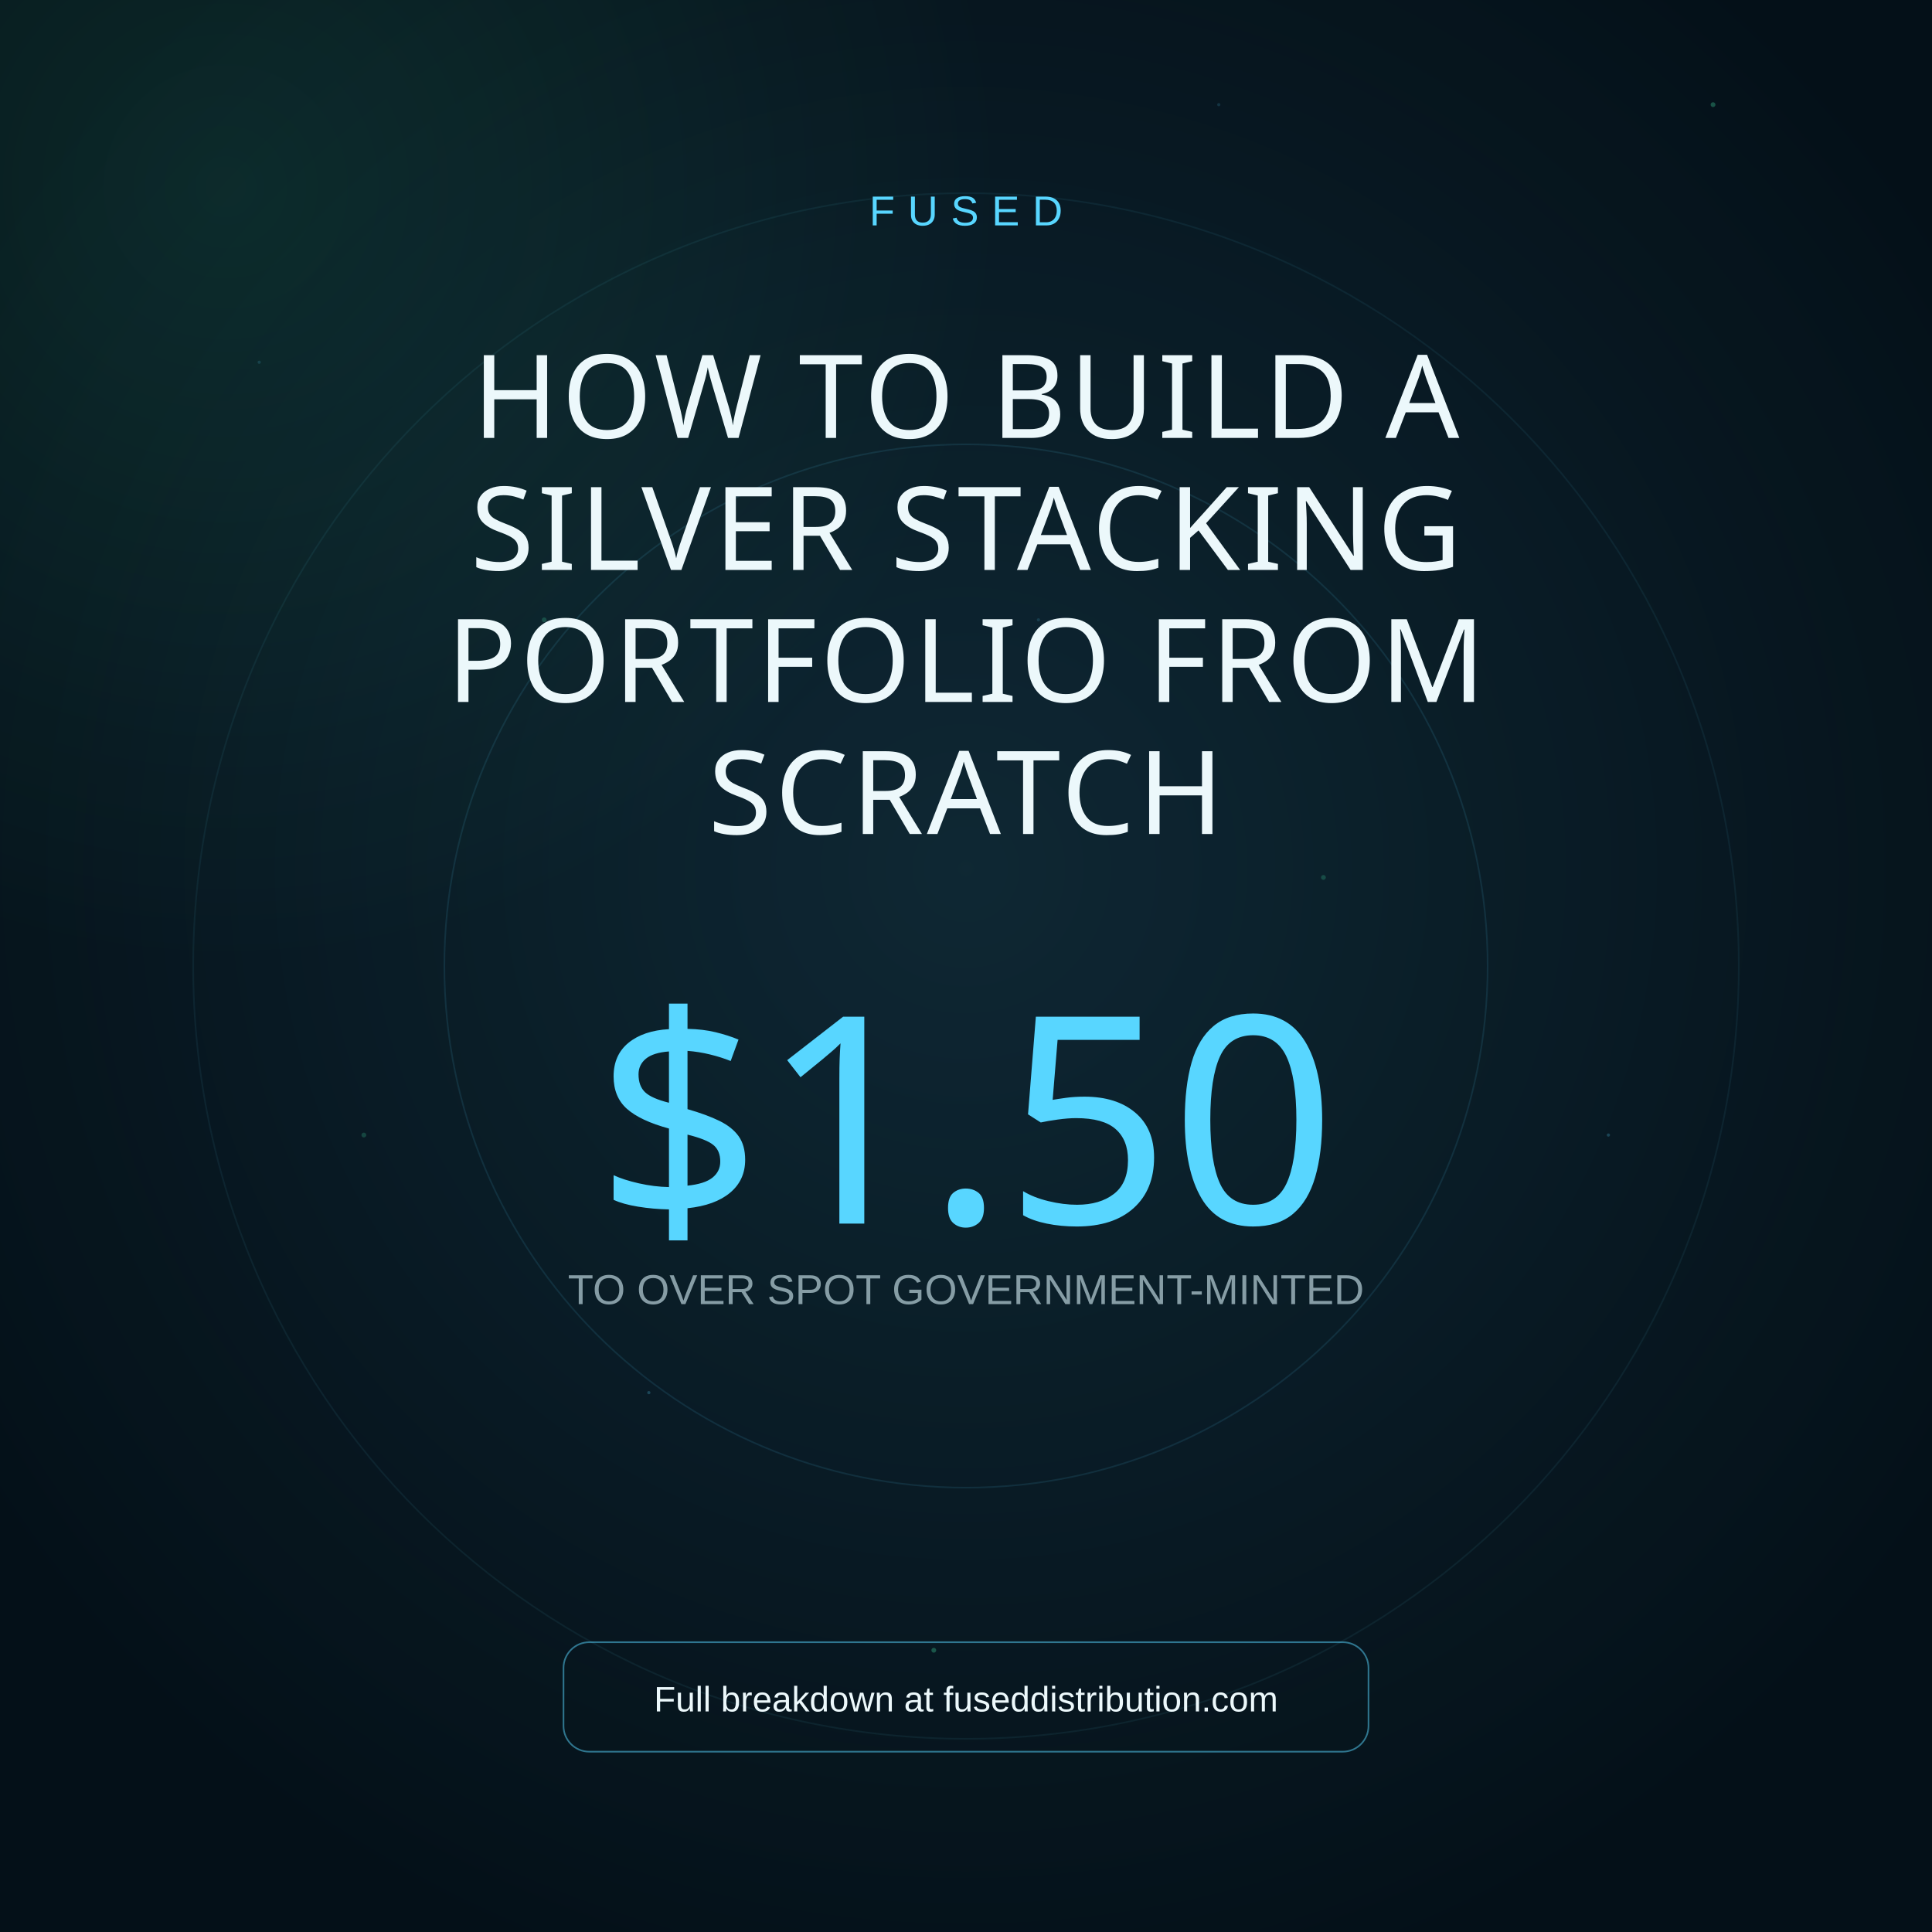
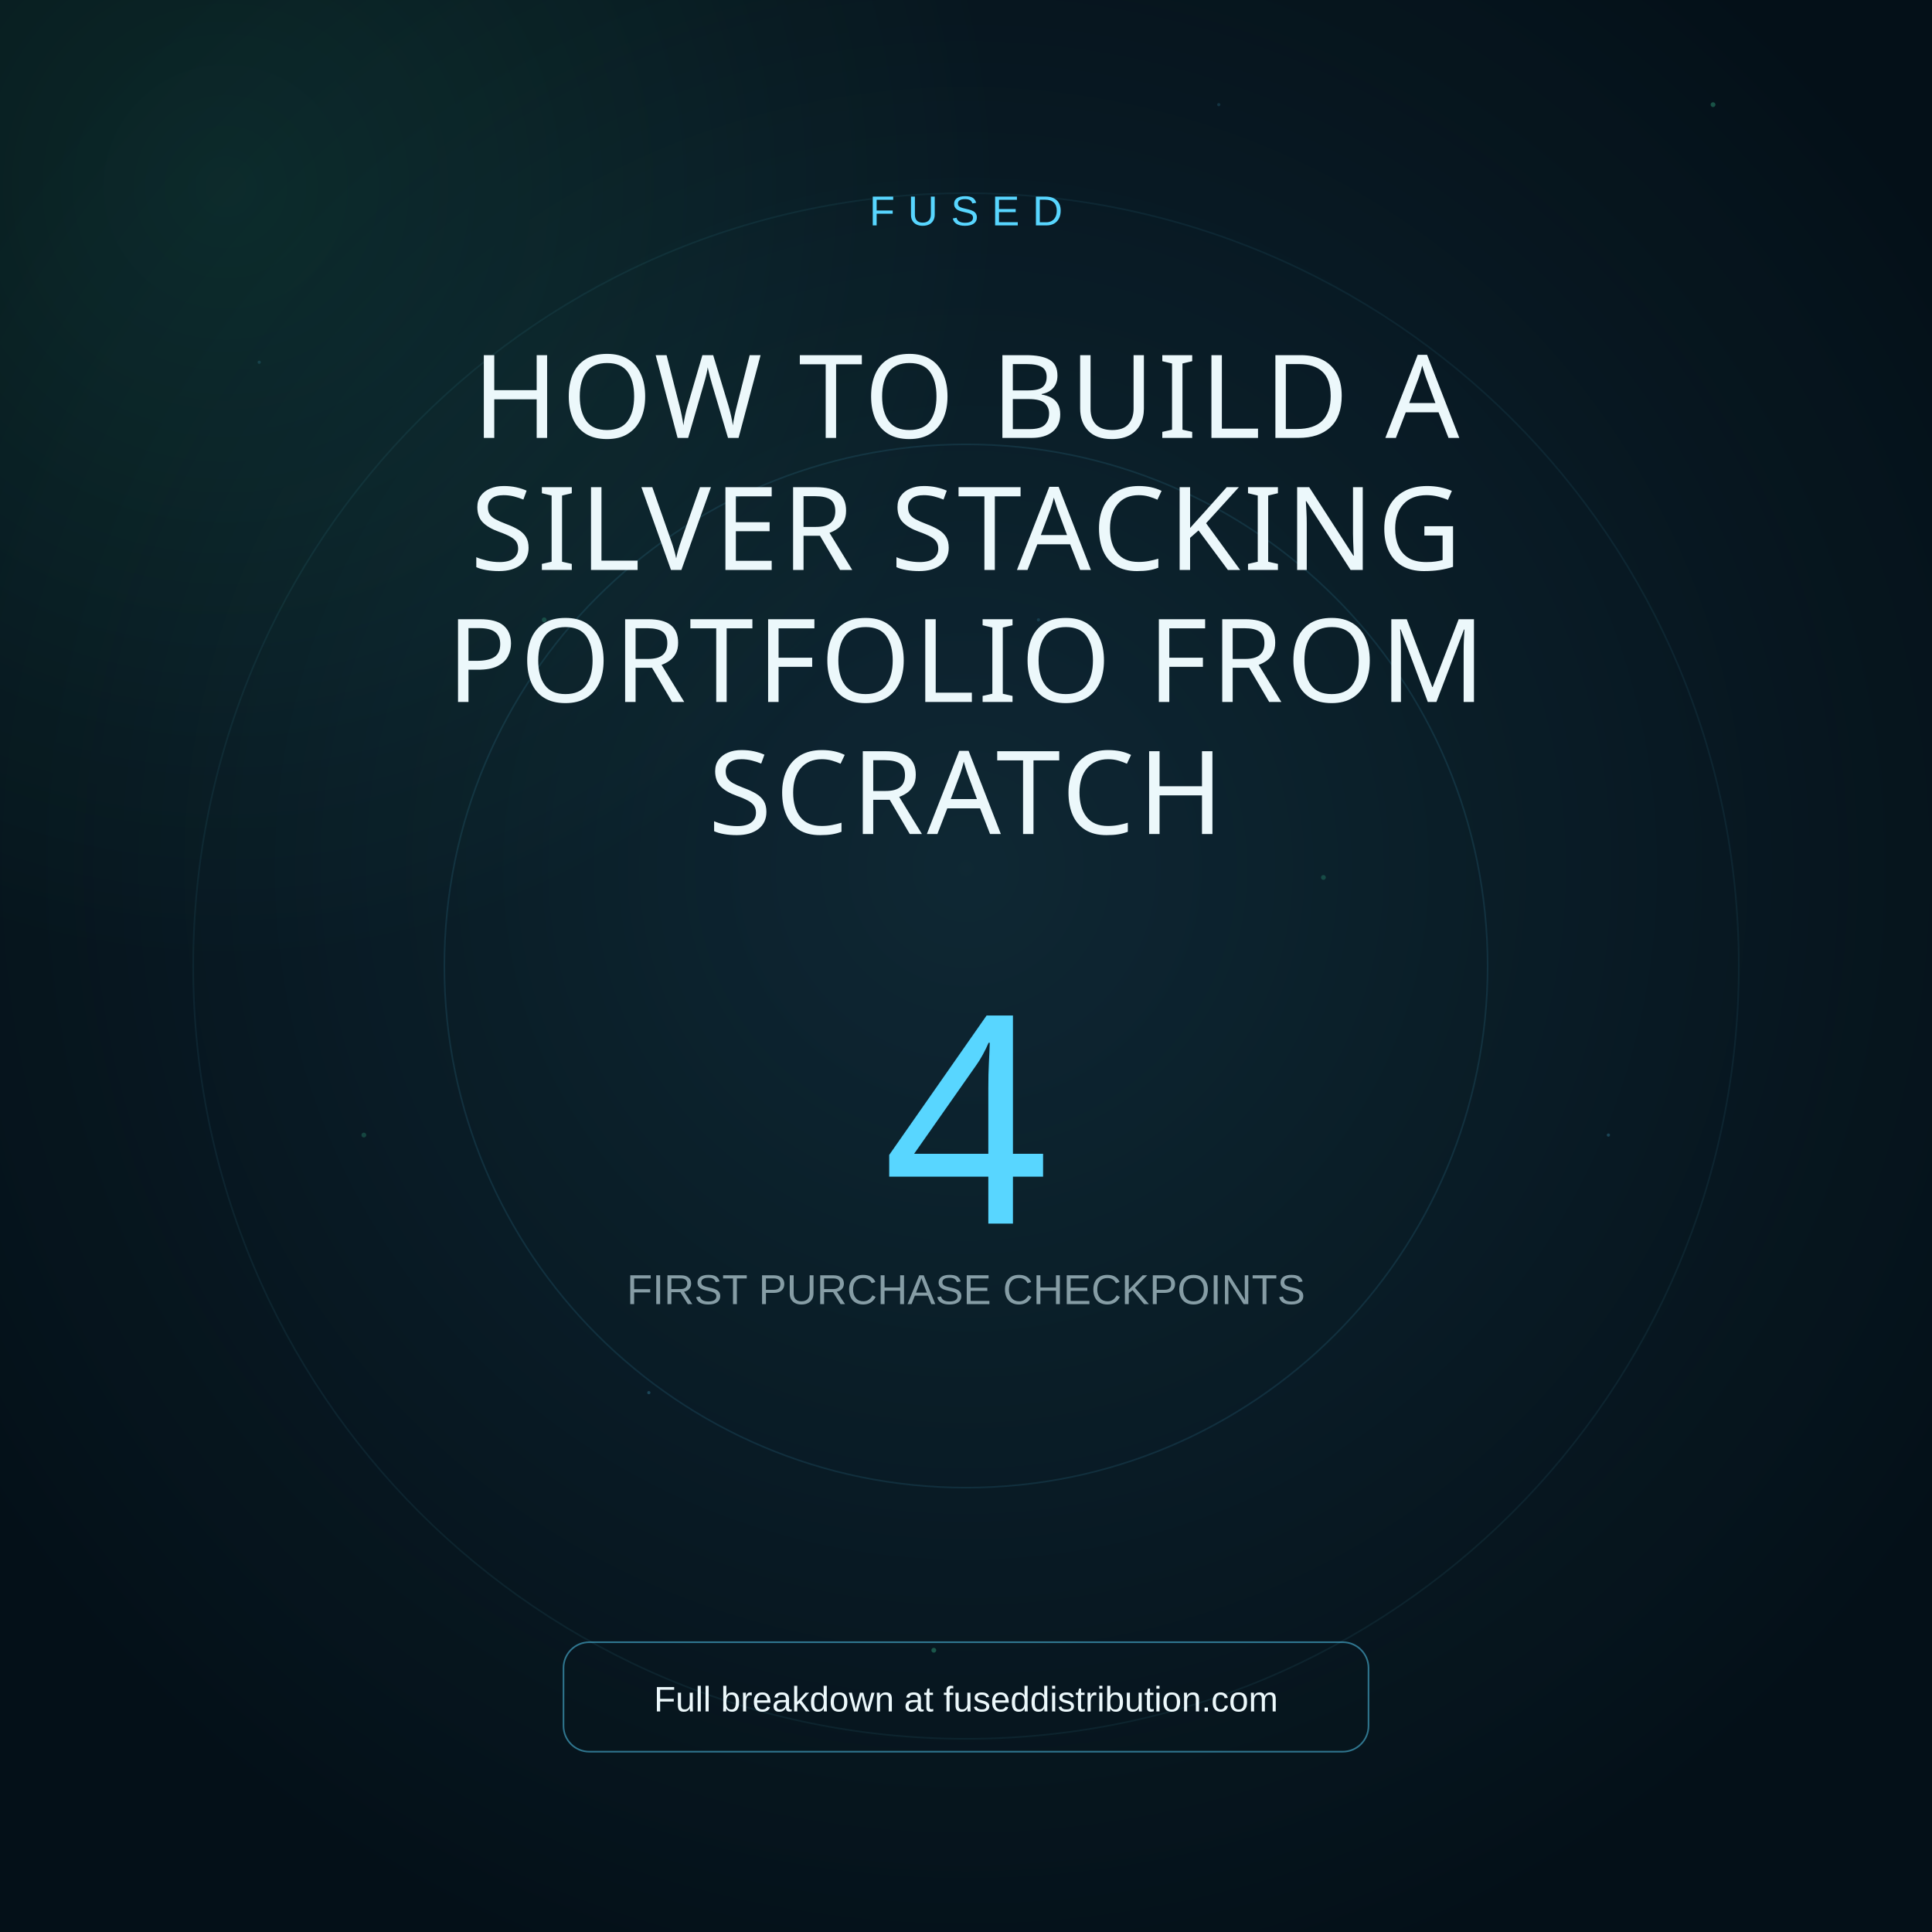
<svg xmlns="http://www.w3.org/2000/svg" width="1200" height="1200" viewBox="0 0 1200 1200">
  <rect width="1200" height="1200" fill="#041018" />
  <radialGradient id="g1" cx="50%" cy="45%" r="60%">
    <stop offset="0%" stop-color="#58d6ff" stop-opacity="0.12" />
    <stop offset="100%" stop-color="#58d6ff" stop-opacity="0" />
  </radialGradient>
  <radialGradient id="g2" cx="12%" cy="10%" r="40%">
    <stop offset="0%" stop-color="#4dffb8" stop-opacity="0.10" />
    <stop offset="100%" stop-color="#4dffb8" stop-opacity="0" />
  </radialGradient>
  <rect width="1200" height="1200" fill="url(#g1)" />
  <rect width="1200" height="1200" fill="url(#g2)" />
  <circle cx="600" cy="600" r="480" fill="none" stroke="#58d6ff" stroke-opacity="0.07" />
  <circle cx="600" cy="600" r="324" fill="none" stroke="#58d6ff" stroke-opacity="0.11" />
  <circle cx="757" cy="65" r="1" fill="#58d6ff" opacity="0.15" />
  <circle cx="338" cy="385" r="1.5" fill="#4dffb8" opacity="0.19" />
  <circle cx="999" cy="705" r="1" fill="#58d6ff" opacity="0.23" />
  <circle cx="580" cy="1025" r="1.5" fill="#4dffb8" opacity="0.27" />
  <circle cx="161" cy="225" r="1" fill="#58d6ff" opacity="0.15" />
  <circle cx="822" cy="545" r="1.5" fill="#4dffb8" opacity="0.19" />
  <circle cx="403" cy="865" r="1" fill="#58d6ff" opacity="0.23" />
  <circle cx="1064" cy="65" r="1.5" fill="#4dffb8" opacity="0.27" />
  <circle cx="645" cy="385" r="1" fill="#58d6ff" opacity="0.15" />
  <circle cx="226" cy="705" r="1.5" fill="#4dffb8" opacity="0.19" />
  <text x="600" y="140" font-family="Arial, sans-serif" font-size="26" fill="#58d6ff" text-anchor="middle" letter-spacing="8">FUSED</text>
  <text x="600" y="272" font-family="Impact, sans-serif" font-size="72" fill="#ecf8fb" text-anchor="middle" letter-spacing="2">HOW TO BUILD A</text>
  <text x="600" y="354" font-family="Impact, sans-serif" font-size="72" fill="#ecf8fb" text-anchor="middle" letter-spacing="2">SILVER STACKING</text>
  <text x="600" y="436" font-family="Impact, sans-serif" font-size="72" fill="#ecf8fb" text-anchor="middle" letter-spacing="2">PORTFOLIO FROM</text>
  <text x="600" y="518" font-family="Impact, sans-serif" font-size="72" fill="#ecf8fb" text-anchor="middle" letter-spacing="2">SCRATCH</text>
-   <text x="600" y="760" font-family="Impact, sans-serif" font-size="180" fill="#58d6ff" text-anchor="middle">$1.50</text>
-   <text x="600" y="810" font-family="Arial, sans-serif" font-size="26" fill="rgba(175,198,207,0.75)" text-anchor="middle">TO OVER SPOT GOVERNMENT-MINTED</text>
+   <text x="600" y="760" font-family="Impact, sans-serif" font-size="180" fill="#58d6ff" text-anchor="middle">4</text>
+   <text x="600" y="810" font-family="Arial, sans-serif" font-size="26" fill="rgba(175,198,207,0.75)" text-anchor="middle">FIRST PURCHASE CHECKPOINTS</text>
  <rect x="350" y="1020" width="500" height="68" rx="16" fill="none" stroke="#58d6ff" stroke-opacity="0.5" />
  <text x="600" y="1063" font-family="Arial, sans-serif" font-size="22" fill="#ecf8fb" text-anchor="middle">Full breakdown at fuseddistribution.com</text>
</svg>
